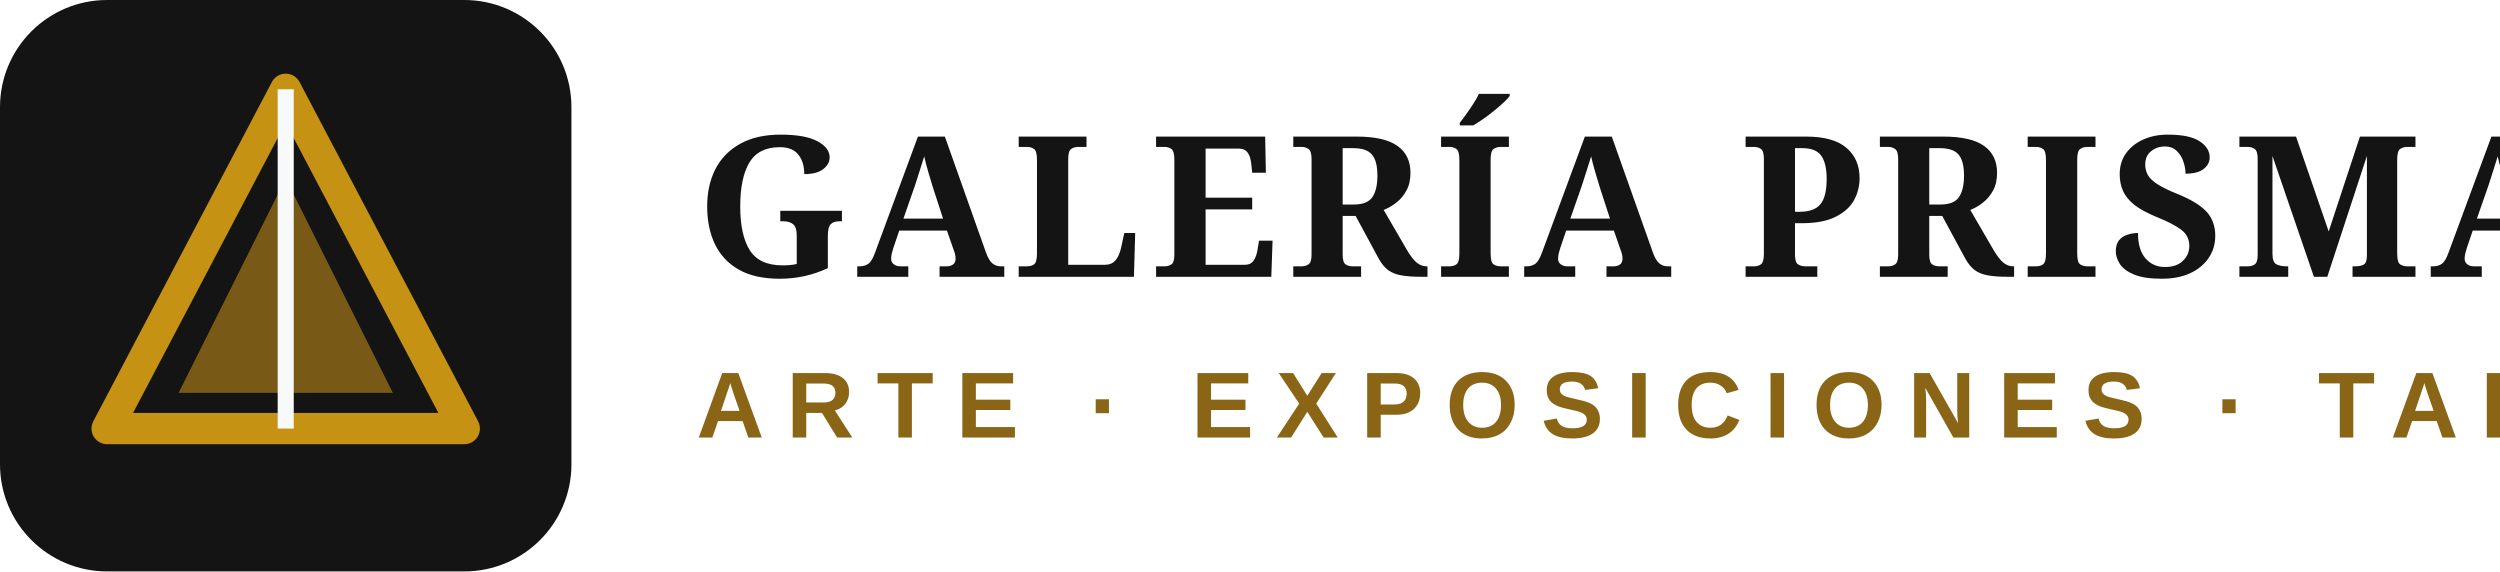
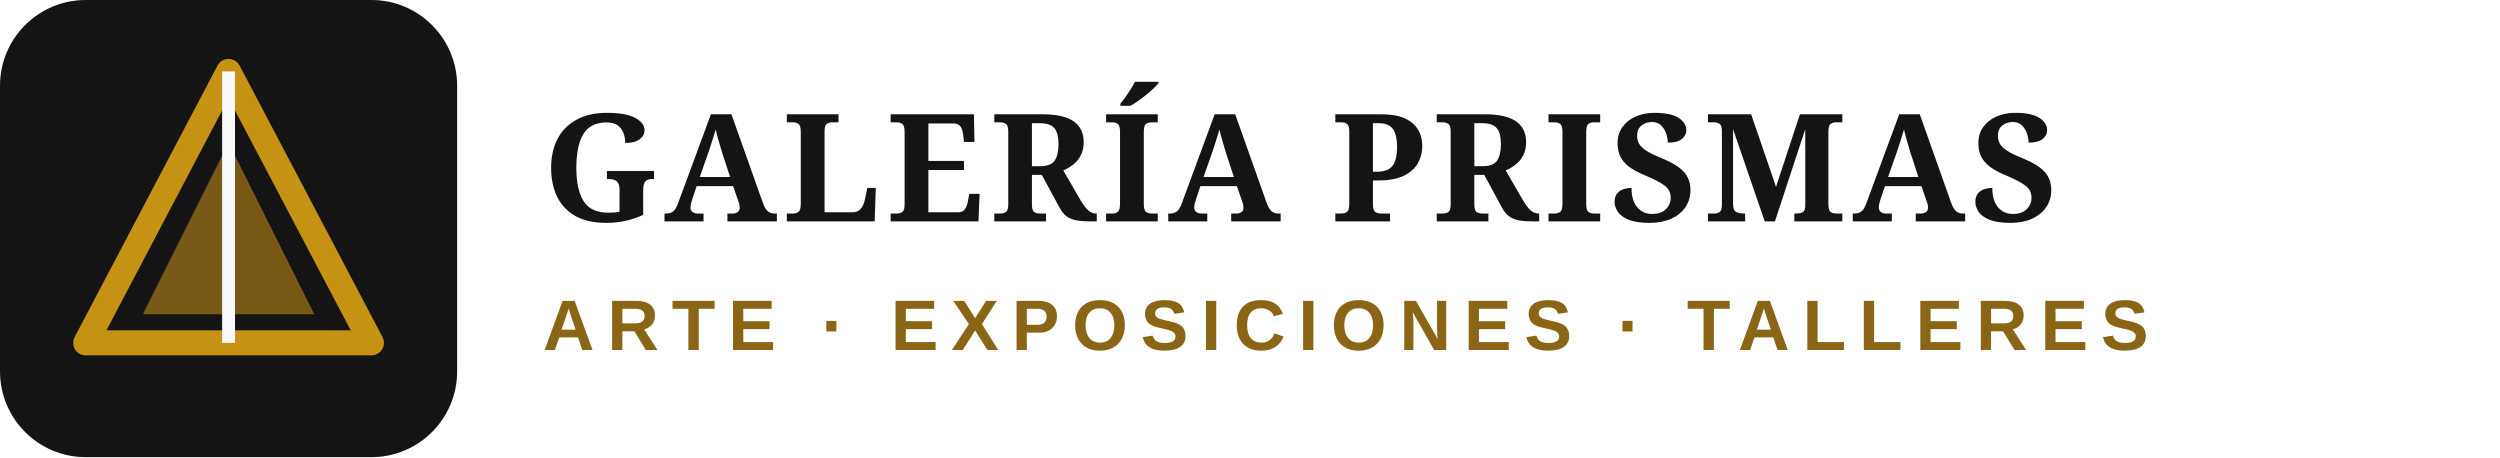
- <svg xmlns="http://www.w3.org/2000/svg" viewBox="0 0 280 64" role="img" aria-label="Logotipo Galería Prismas">
+ <svg xmlns="http://www.w3.org/2000/svg" viewBox="0 0 350 64" role="img" aria-label="Logotipo Galería Prismas">
  <rect width="64" height="64" rx="12" fill="#141414" />
  <polygon points="32,10 52,48 12,48" fill="none" stroke="#C69214" stroke-width="3.5" stroke-linejoin="round" />
  <polygon points="32,20 44,44 20,44" fill="#8A6516" opacity="0.85" />
  <line x1="32" y1="10" x2="32" y2="48" stroke="#F8F9FA" stroke-width="1.8" />
-   <text x="78" y="31" font-family="Georgia, 'Playfair Display', serif" font-size="22" font-weight="700" fill="#141414" letter-spacing="1">GALERÍA PRISMAS</text>
-   <text x="78" y="49" font-family="Arial, 'Inter', sans-serif" font-size="10.5" font-weight="600" fill="#8A6516" letter-spacing="2.5">ARTE · EXPOSICIONES · TALLERES</text>
+   <text x="76" y="31" font-family="Georgia, 'Playfair Display', serif" font-size="21" font-weight="700" fill="#141414" letter-spacing="0.8">GALERÍA PRISMAS</text>
+   <text x="76" y="49" font-family="Arial, 'Inter', sans-serif" font-size="10" font-weight="600" fill="#8A6516" letter-spacing="1.8">ARTE · EXPOSICIONES · TALLERES</text>
</svg>
